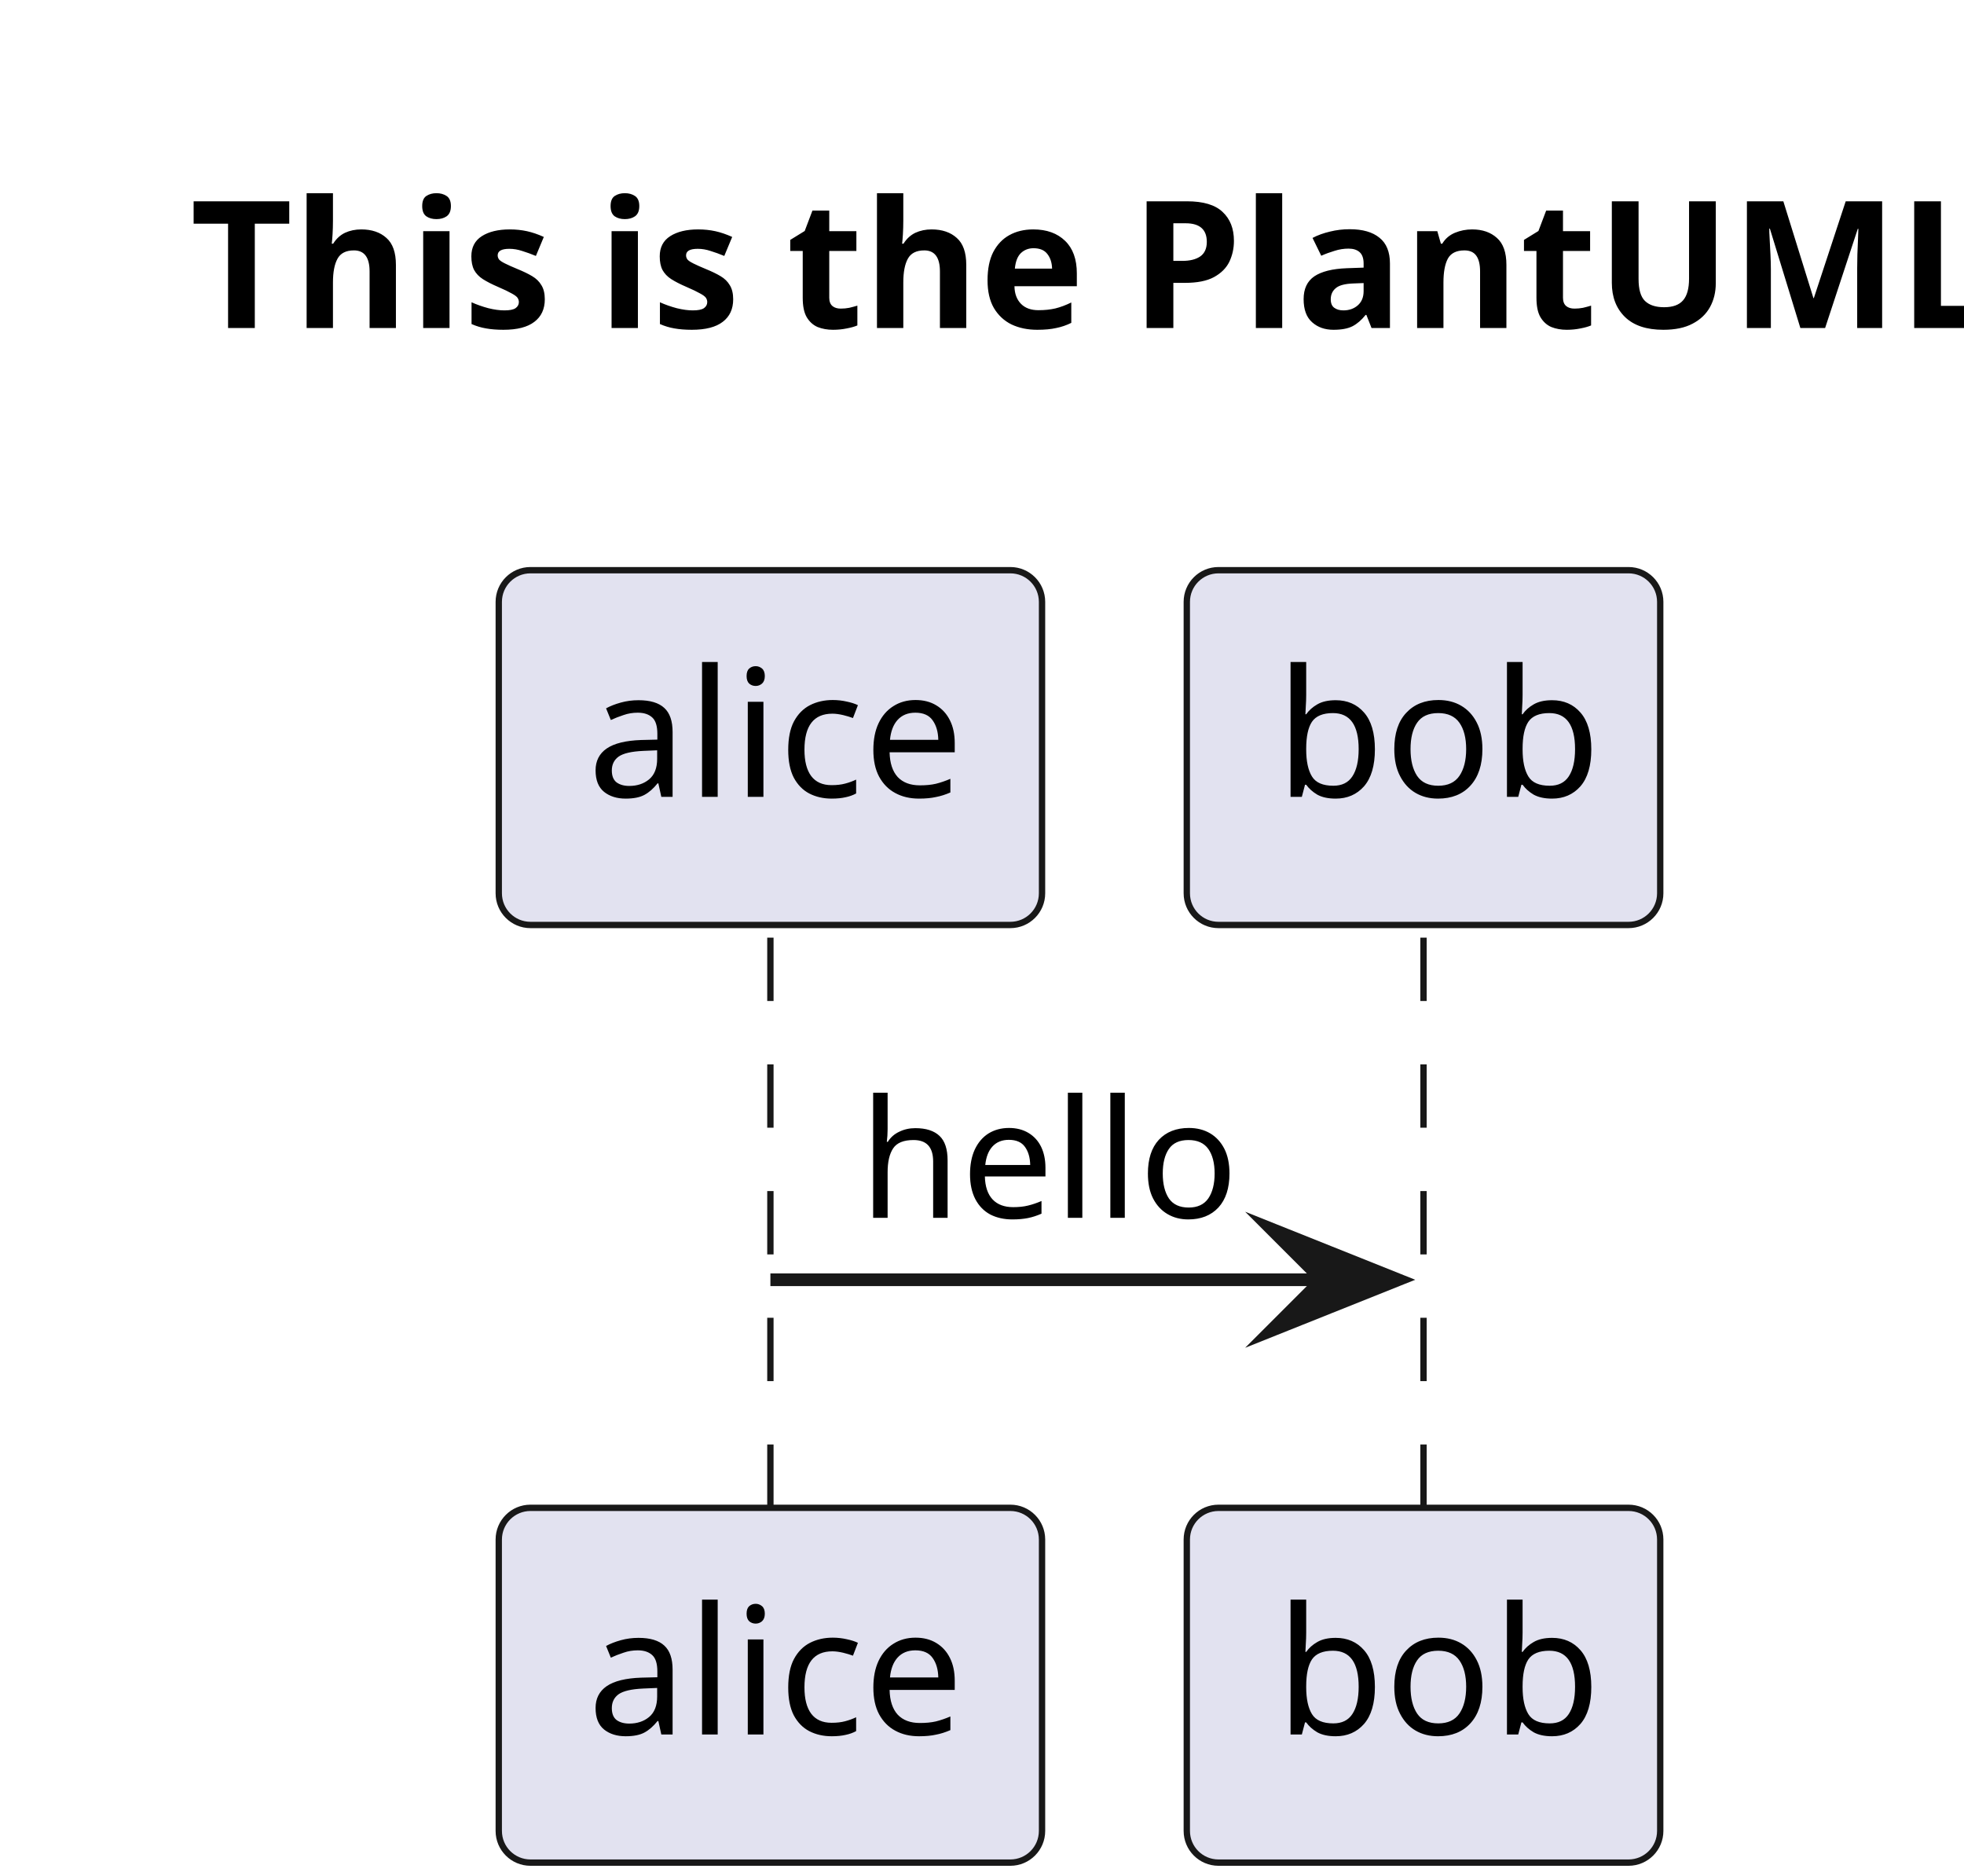
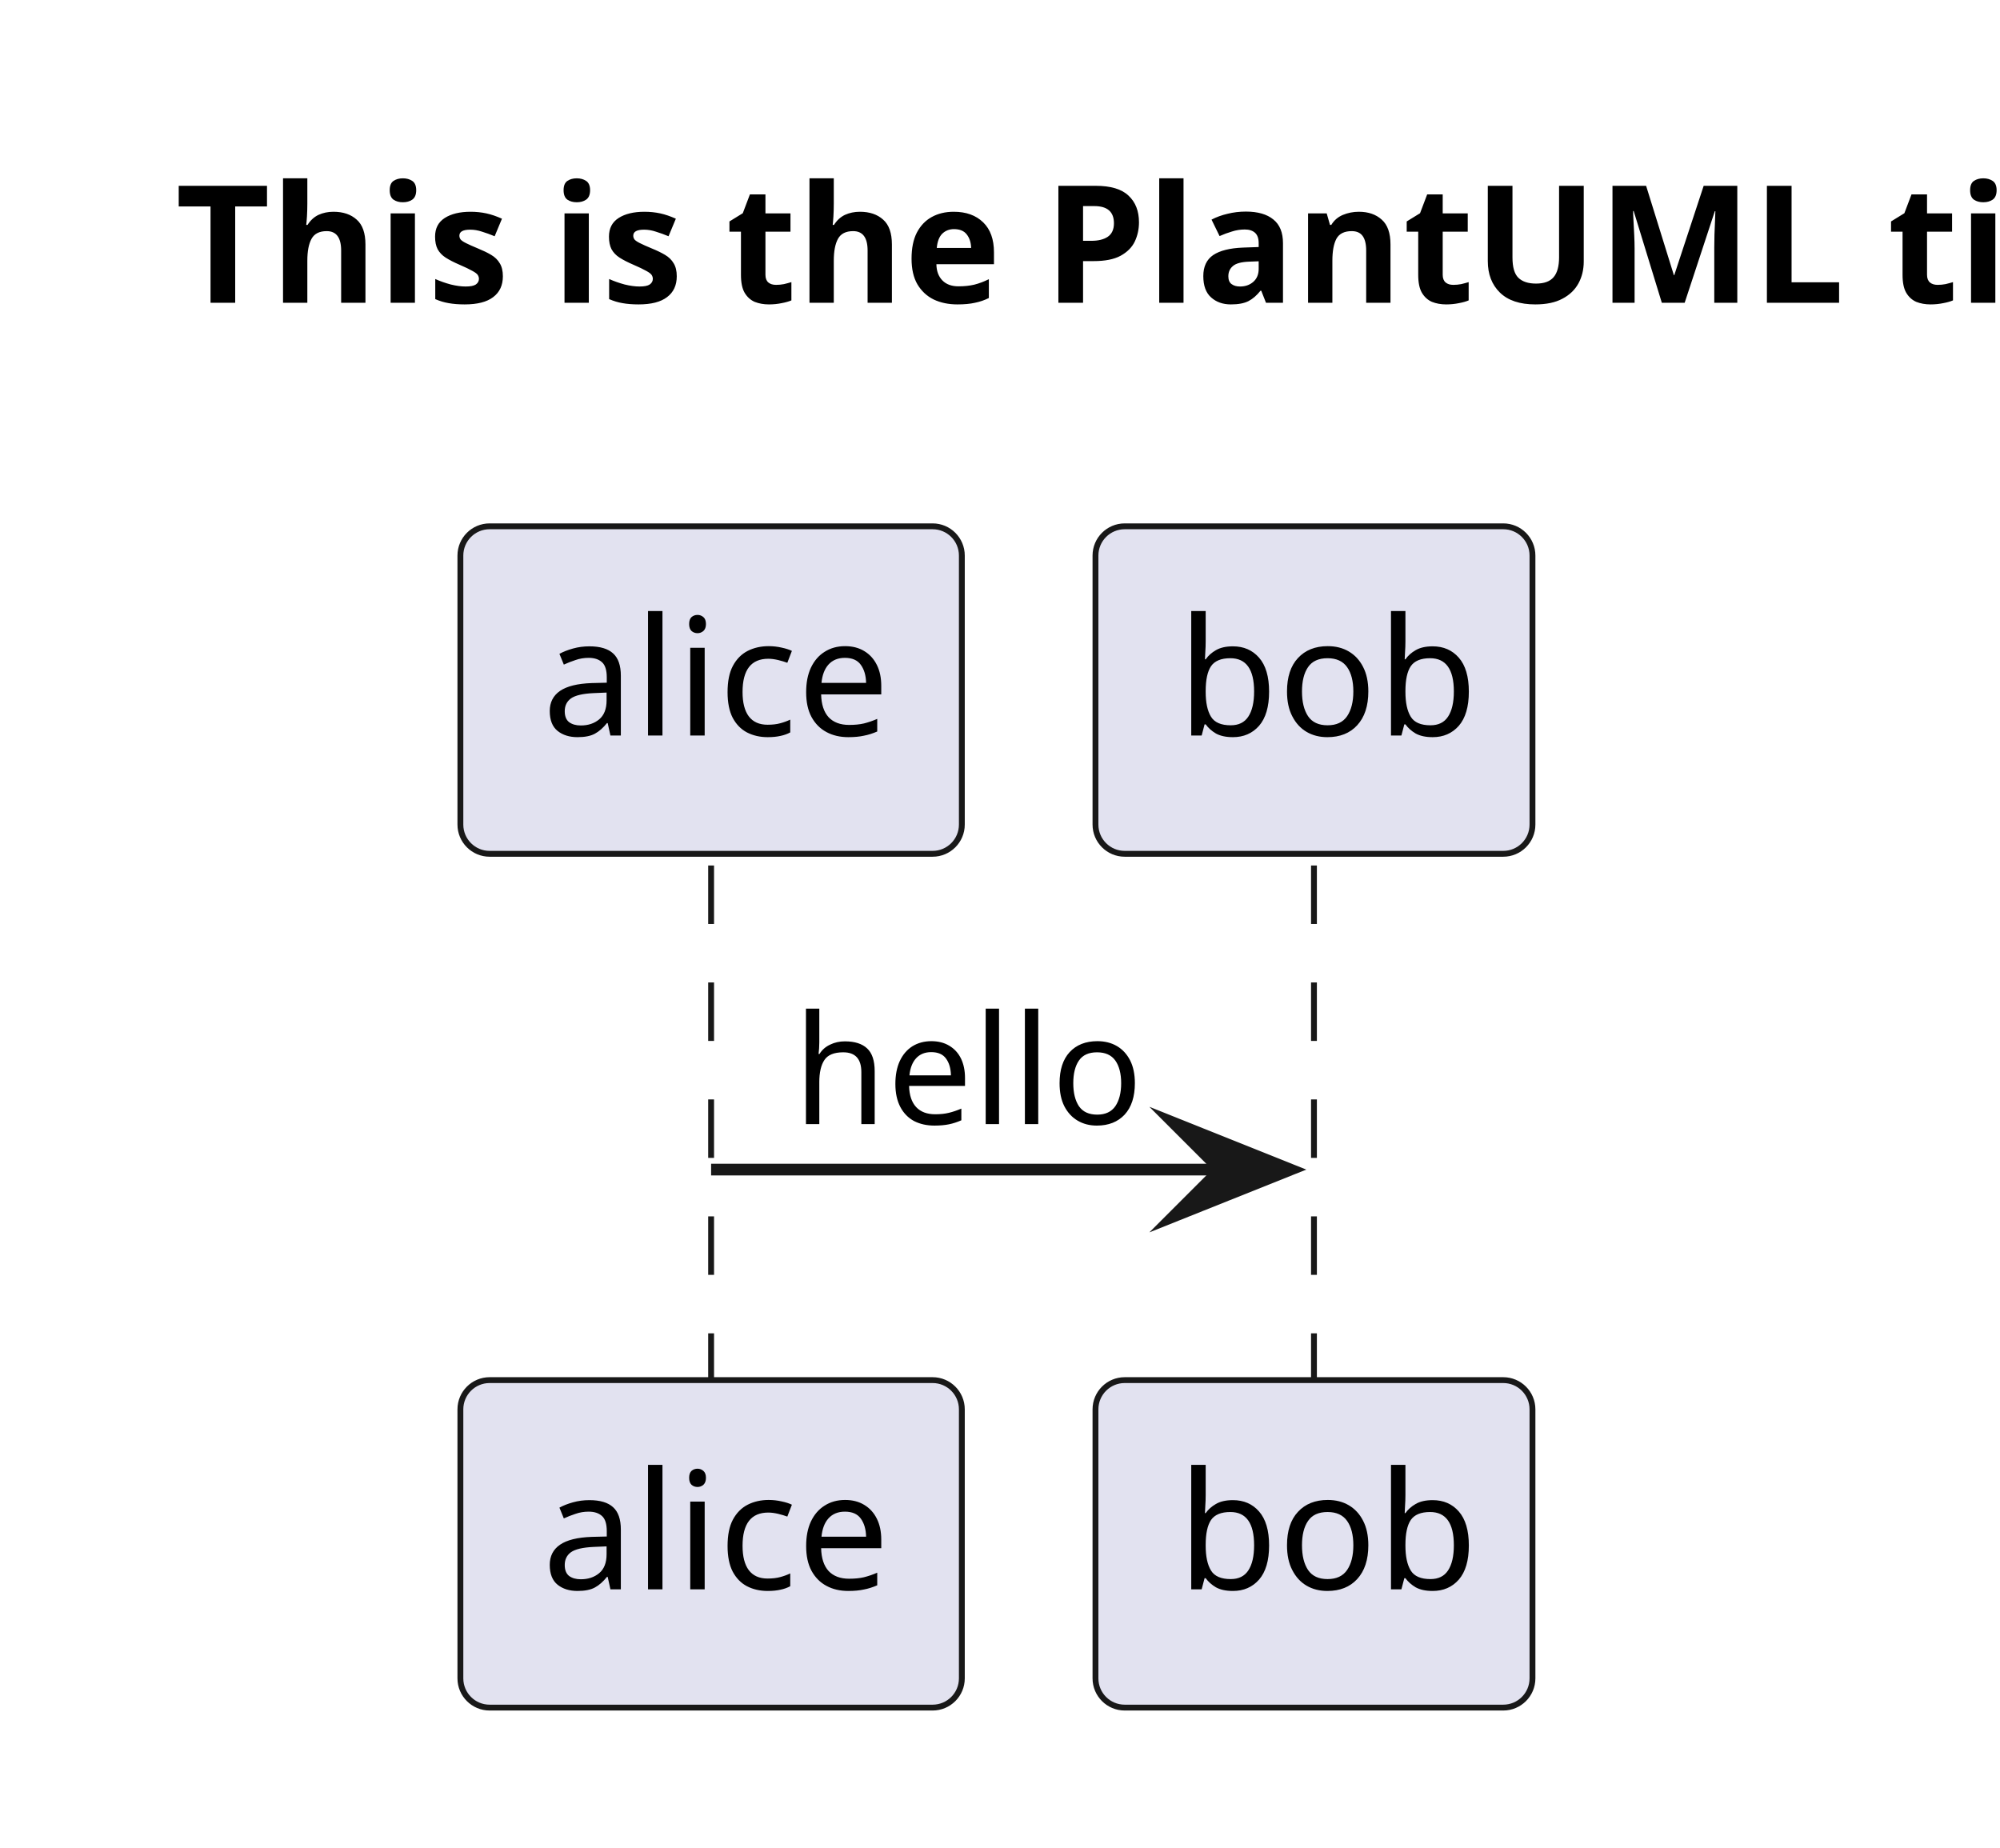
- <svg xmlns="http://www.w3.org/2000/svg" version="1.1" data-diagram-type="SEQUENCE" style="width:155px;height:148px;background:#FFFFFF;" width="155px" height="148px" viewBox="0 0 155 148" zoomAndPan="magnify" preserveAspectRatio="none" contentStyleType="text/css">
+ <svg xmlns="http://www.w3.org/2000/svg" version="1.1" data-diagram-type="SEQUENCE" style="width:171px;height:158px;background:#FFFFFF;" width="171px" height="158px" viewBox="0 0 171 158" zoomAndPan="magnify" preserveAspectRatio="none" contentStyleType="text/css">
  <defs />
  <g font-family="sans-serif" lengthAdjust="spacing">
    <g class="title" data-source-line="2">
      <text x="15" y="25.889" fill="#000" font-size="14" textLength="139.388" font-weight="700">This is the PlantUML title</text>
    </g>
    <g>
-       <rect x="57.3" y="74" width="8" height="45" fill="#000" fill-opacity="0" />
-       <line x1="60.8" y1="74" x2="60.8" y2="119" style="stroke:#181818;stroke-width:0.5;stroke-dasharray:5,5;" />
+       <rect x="57.3" y="74" width="8" height="44" fill="#000" fill-opacity="0" />
+       <line x1="60.8" y1="74" x2="60.8" y2="118" style="stroke:#181818;stroke-width:0.5;stroke-dasharray:5,5;" />
    </g>
    <g>
-       <rect x="108.844" y="74" width="8" height="45" fill="#000" fill-opacity="0" />
-       <line x1="112.344" y1="74" x2="112.344" y2="119" style="stroke:#181818;stroke-width:0.5;stroke-dasharray:5,5;" />
+       <rect x="108.844" y="74" width="8" height="44" fill="#000" fill-opacity="0" />
+       <line x1="112.344" y1="74" x2="112.344" y2="118" style="stroke:#181818;stroke-width:0.5;stroke-dasharray:5,5;" />
    </g>
    <rect x="39.363" y="45" width="42.875" height="28" fill="#E2E2F0" rx="2.5" ry="2.5" style="stroke:#181818;stroke-width:0.5;" />
    <text x="46.363" y="62.889" fill="#000" font-size="14" textLength="28.875">alice</text>
    <rect x="93.663" y="45" width="37.363" height="28" fill="#E2E2F0" rx="2.5" ry="2.5" style="stroke:#181818;stroke-width:0.5;" />
    <text x="100.663" y="62.889" fill="#000" font-size="14" textLength="23.363">bob</text>
-     <rect x="39.363" y="119" width="42.875" height="28" fill="#E2E2F0" rx="2.5" ry="2.5" style="stroke:#181818;stroke-width:0.5;" />
-     <text x="46.363" y="136.889" fill="#000" font-size="14" textLength="28.875">alice</text>
-     <rect x="93.663" y="119" width="37.363" height="28" fill="#E2E2F0" rx="2.5" ry="2.5" style="stroke:#181818;stroke-width:0.5;" />
-     <text x="100.663" y="136.889" fill="#000" font-size="14" textLength="23.363">bob</text>
-     <polygon points="100.344,97,110.344,101,100.344,105,104.344,101" fill="#181818" style="stroke:#181818;stroke-width:1;stroke-linejoin:miter;stroke-miterlimit:10;" />
-     <line x1="60.8" y1="101" x2="106.344" y2="101" style="stroke:#181818;stroke-width:1;" />
+     <rect x="39.363" y="118" width="42.875" height="28" fill="#E2E2F0" rx="2.5" ry="2.5" style="stroke:#181818;stroke-width:0.5;" />
+     <text x="46.363" y="135.889" fill="#000" font-size="14" textLength="28.875">alice</text>
+     <rect x="93.663" y="118" width="37.363" height="28" fill="#E2E2F0" rx="2.5" ry="2.5" style="stroke:#181818;stroke-width:0.5;" />
+     <text x="100.663" y="135.889" fill="#000" font-size="14" textLength="23.363">bob</text>
+     <polygon points="100.344,96,110.344,100,100.344,104,104.344,100" fill="#181818" style="stroke:#181818;stroke-width:1;stroke-linejoin:miter;stroke-miterlimit:10;" />
+     <line x1="60.8" y1="100" x2="106.344" y2="100" style="stroke:#181818;stroke-width:1;" />
    <text x="67.8" y="96.111" fill="#000" font-size="13" textLength="27.544">hello</text>
  </g>
</svg>
